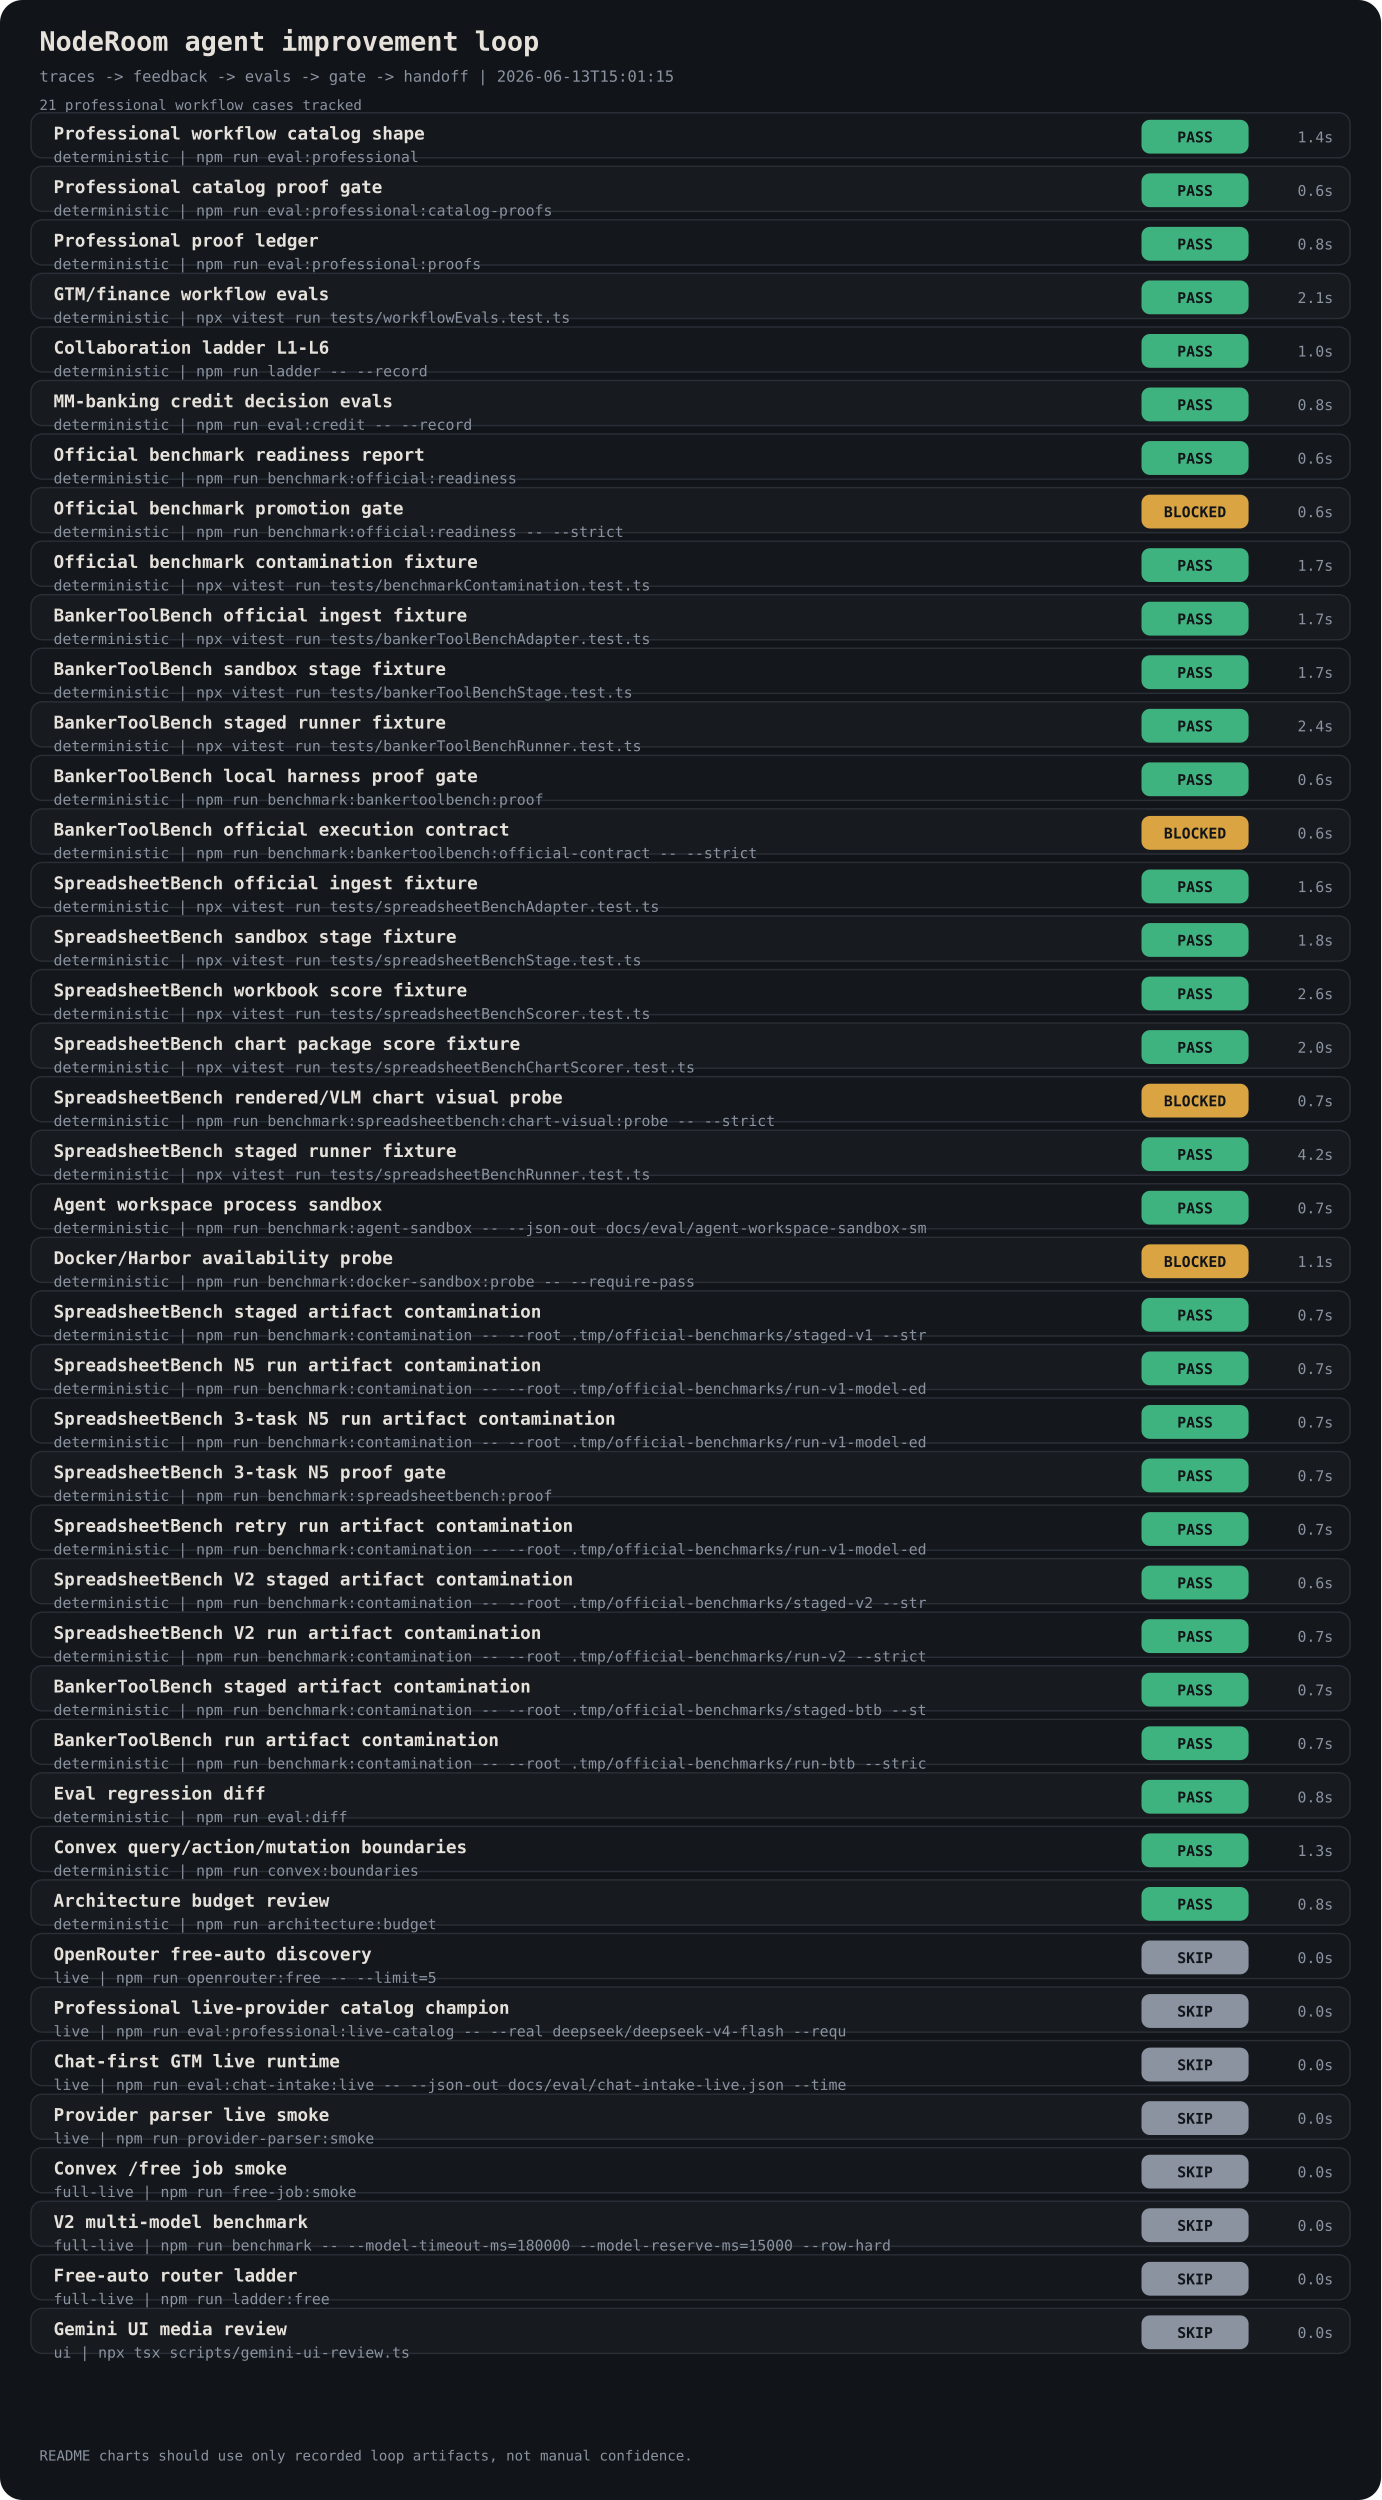
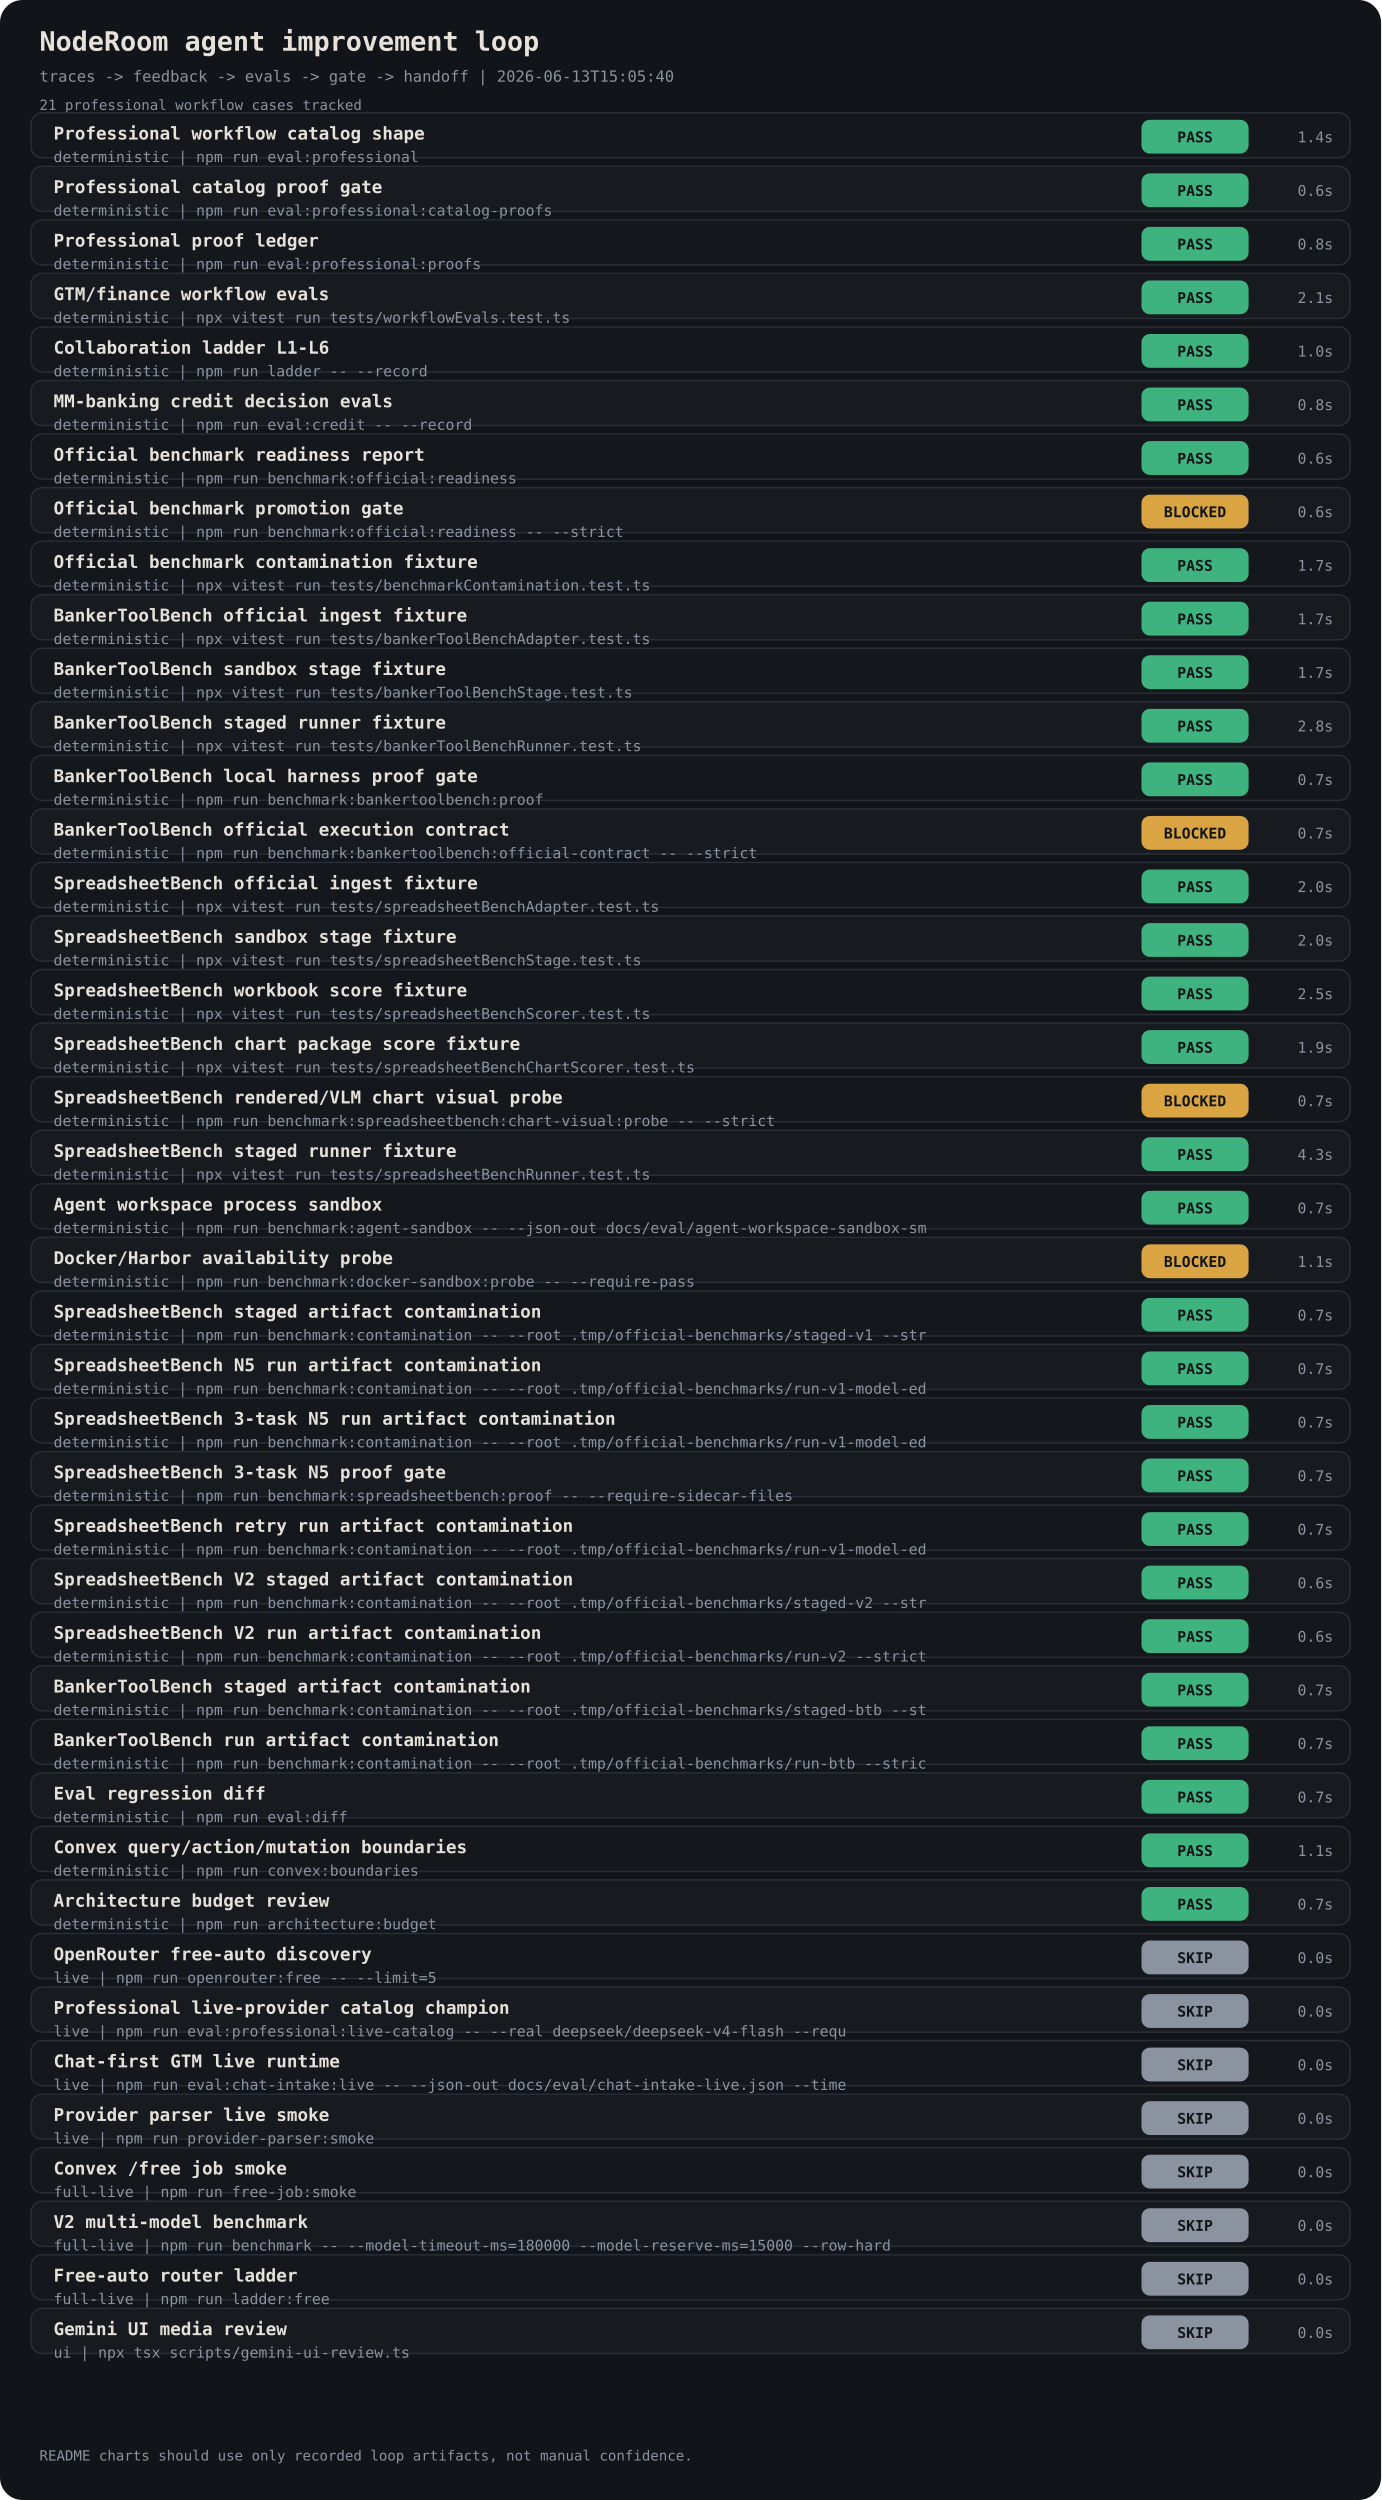
<svg xmlns="http://www.w3.org/2000/svg" width="980" height="1774" viewBox="0 0 980 1774" font-family="ui-monospace, 'JetBrains Mono', monospace">
  <rect width="980" height="1774" rx="16" fill="#111418" />
  <text x="28" y="36" fill="#E6E1DA" font-size="19" font-weight="700">NodeRoom agent improvement loop</text>
-   <text x="28" y="58" fill="#8B93A1" font-size="11">traces -&gt; feedback -&gt; evals -&gt; gate -&gt; handoff | 2026-06-13T15:01:15</text>
+   <text x="28" y="58" fill="#8B93A1" font-size="11">traces -&gt; feedback -&gt; evals -&gt; gate -&gt; handoff | 2026-06-13T15:05:40</text>
  <text x="28" y="78" fill="#8B93A1" font-size="10">21 professional workflow cases tracked</text>
  <rect x="22" y="80" width="936" height="32" rx="8" fill="#14181D" stroke="#2A2F37" />
  <text x="38" y="99" fill="#E6E1DA" font-size="12.5" font-weight="700">Professional workflow catalog shape</text>
  <text x="38" y="115" fill="#8B93A1" font-size="10.5">deterministic | npm run eval:professional</text>
  <rect x="810" y="85" width="76" height="24" rx="6" fill="#3FB37F" />
  <text x="848" y="101" fill="#111418" font-size="10.5" text-anchor="middle" font-weight="800">PASS</text>
  <text x="946" y="101" fill="#8B93A1" font-size="10.5" text-anchor="end">1.4s</text>
  <rect x="22" y="118" width="936" height="32" rx="8" fill="#171B20" stroke="#2A2F37" />
  <text x="38" y="137" fill="#E6E1DA" font-size="12.5" font-weight="700">Professional catalog proof gate</text>
  <text x="38" y="153" fill="#8B93A1" font-size="10.5">deterministic | npm run eval:professional:catalog-proofs</text>
  <rect x="810" y="123" width="76" height="24" rx="6" fill="#3FB37F" />
  <text x="848" y="139" fill="#111418" font-size="10.5" text-anchor="middle" font-weight="800">PASS</text>
  <text x="946" y="139" fill="#8B93A1" font-size="10.5" text-anchor="end">0.6s</text>
  <rect x="22" y="156" width="936" height="32" rx="8" fill="#14181D" stroke="#2A2F37" />
  <text x="38" y="175" fill="#E6E1DA" font-size="12.5" font-weight="700">Professional proof ledger</text>
  <text x="38" y="191" fill="#8B93A1" font-size="10.5">deterministic | npm run eval:professional:proofs</text>
  <rect x="810" y="161" width="76" height="24" rx="6" fill="#3FB37F" />
  <text x="848" y="177" fill="#111418" font-size="10.5" text-anchor="middle" font-weight="800">PASS</text>
  <text x="946" y="177" fill="#8B93A1" font-size="10.5" text-anchor="end">0.8s</text>
  <rect x="22" y="194" width="936" height="32" rx="8" fill="#171B20" stroke="#2A2F37" />
  <text x="38" y="213" fill="#E6E1DA" font-size="12.5" font-weight="700">GTM/finance workflow evals</text>
  <text x="38" y="229" fill="#8B93A1" font-size="10.5">deterministic | npx vitest run tests/workflowEvals.test.ts</text>
  <rect x="810" y="199" width="76" height="24" rx="6" fill="#3FB37F" />
  <text x="848" y="215" fill="#111418" font-size="10.5" text-anchor="middle" font-weight="800">PASS</text>
  <text x="946" y="215" fill="#8B93A1" font-size="10.5" text-anchor="end">2.1s</text>
  <rect x="22" y="232" width="936" height="32" rx="8" fill="#14181D" stroke="#2A2F37" />
  <text x="38" y="251" fill="#E6E1DA" font-size="12.5" font-weight="700">Collaboration ladder L1-L6</text>
  <text x="38" y="267" fill="#8B93A1" font-size="10.5">deterministic | npm run ladder -- --record</text>
  <rect x="810" y="237" width="76" height="24" rx="6" fill="#3FB37F" />
  <text x="848" y="253" fill="#111418" font-size="10.5" text-anchor="middle" font-weight="800">PASS</text>
  <text x="946" y="253" fill="#8B93A1" font-size="10.5" text-anchor="end">1.0s</text>
  <rect x="22" y="270" width="936" height="32" rx="8" fill="#171B20" stroke="#2A2F37" />
  <text x="38" y="289" fill="#E6E1DA" font-size="12.5" font-weight="700">MM-banking credit decision evals</text>
  <text x="38" y="305" fill="#8B93A1" font-size="10.5">deterministic | npm run eval:credit -- --record</text>
  <rect x="810" y="275" width="76" height="24" rx="6" fill="#3FB37F" />
  <text x="848" y="291" fill="#111418" font-size="10.5" text-anchor="middle" font-weight="800">PASS</text>
  <text x="946" y="291" fill="#8B93A1" font-size="10.5" text-anchor="end">0.8s</text>
  <rect x="22" y="308" width="936" height="32" rx="8" fill="#14181D" stroke="#2A2F37" />
  <text x="38" y="327" fill="#E6E1DA" font-size="12.5" font-weight="700">Official benchmark readiness report</text>
  <text x="38" y="343" fill="#8B93A1" font-size="10.5">deterministic | npm run benchmark:official:readiness</text>
  <rect x="810" y="313" width="76" height="24" rx="6" fill="#3FB37F" />
  <text x="848" y="329" fill="#111418" font-size="10.5" text-anchor="middle" font-weight="800">PASS</text>
  <text x="946" y="329" fill="#8B93A1" font-size="10.5" text-anchor="end">0.6s</text>
  <rect x="22" y="346" width="936" height="32" rx="8" fill="#171B20" stroke="#2A2F37" />
  <text x="38" y="365" fill="#E6E1DA" font-size="12.5" font-weight="700">Official benchmark promotion gate</text>
  <text x="38" y="381" fill="#8B93A1" font-size="10.5">deterministic | npm run benchmark:official:readiness -- --strict</text>
  <rect x="810" y="351" width="76" height="24" rx="6" fill="#D9A441" />
  <text x="848" y="367" fill="#111418" font-size="10.5" text-anchor="middle" font-weight="800">BLOCKED</text>
  <text x="946" y="367" fill="#8B93A1" font-size="10.5" text-anchor="end">0.6s</text>
  <rect x="22" y="384" width="936" height="32" rx="8" fill="#14181D" stroke="#2A2F37" />
  <text x="38" y="403" fill="#E6E1DA" font-size="12.5" font-weight="700">Official benchmark contamination fixture</text>
  <text x="38" y="419" fill="#8B93A1" font-size="10.5">deterministic | npx vitest run tests/benchmarkContamination.test.ts</text>
  <rect x="810" y="389" width="76" height="24" rx="6" fill="#3FB37F" />
  <text x="848" y="405" fill="#111418" font-size="10.5" text-anchor="middle" font-weight="800">PASS</text>
  <text x="946" y="405" fill="#8B93A1" font-size="10.5" text-anchor="end">1.7s</text>
  <rect x="22" y="422" width="936" height="32" rx="8" fill="#171B20" stroke="#2A2F37" />
  <text x="38" y="441" fill="#E6E1DA" font-size="12.5" font-weight="700">BankerToolBench official ingest fixture</text>
  <text x="38" y="457" fill="#8B93A1" font-size="10.5">deterministic | npx vitest run tests/bankerToolBenchAdapter.test.ts</text>
  <rect x="810" y="427" width="76" height="24" rx="6" fill="#3FB37F" />
  <text x="848" y="443" fill="#111418" font-size="10.5" text-anchor="middle" font-weight="800">PASS</text>
  <text x="946" y="443" fill="#8B93A1" font-size="10.5" text-anchor="end">1.7s</text>
  <rect x="22" y="460" width="936" height="32" rx="8" fill="#14181D" stroke="#2A2F37" />
  <text x="38" y="479" fill="#E6E1DA" font-size="12.5" font-weight="700">BankerToolBench sandbox stage fixture</text>
  <text x="38" y="495" fill="#8B93A1" font-size="10.5">deterministic | npx vitest run tests/bankerToolBenchStage.test.ts</text>
  <rect x="810" y="465" width="76" height="24" rx="6" fill="#3FB37F" />
  <text x="848" y="481" fill="#111418" font-size="10.5" text-anchor="middle" font-weight="800">PASS</text>
  <text x="946" y="481" fill="#8B93A1" font-size="10.5" text-anchor="end">1.7s</text>
  <rect x="22" y="498" width="936" height="32" rx="8" fill="#171B20" stroke="#2A2F37" />
  <text x="38" y="517" fill="#E6E1DA" font-size="12.5" font-weight="700">BankerToolBench staged runner fixture</text>
  <text x="38" y="533" fill="#8B93A1" font-size="10.5">deterministic | npx vitest run tests/bankerToolBenchRunner.test.ts</text>
  <rect x="810" y="503" width="76" height="24" rx="6" fill="#3FB37F" />
  <text x="848" y="519" fill="#111418" font-size="10.5" text-anchor="middle" font-weight="800">PASS</text>
-   <text x="946" y="519" fill="#8B93A1" font-size="10.5" text-anchor="end">2.4s</text>
+   <text x="946" y="519" fill="#8B93A1" font-size="10.5" text-anchor="end">2.8s</text>
  <rect x="22" y="536" width="936" height="32" rx="8" fill="#14181D" stroke="#2A2F37" />
  <text x="38" y="555" fill="#E6E1DA" font-size="12.5" font-weight="700">BankerToolBench local harness proof gate</text>
  <text x="38" y="571" fill="#8B93A1" font-size="10.5">deterministic | npm run benchmark:bankertoolbench:proof</text>
  <rect x="810" y="541" width="76" height="24" rx="6" fill="#3FB37F" />
  <text x="848" y="557" fill="#111418" font-size="10.5" text-anchor="middle" font-weight="800">PASS</text>
-   <text x="946" y="557" fill="#8B93A1" font-size="10.5" text-anchor="end">0.6s</text>
+   <text x="946" y="557" fill="#8B93A1" font-size="10.5" text-anchor="end">0.7s</text>
  <rect x="22" y="574" width="936" height="32" rx="8" fill="#171B20" stroke="#2A2F37" />
  <text x="38" y="593" fill="#E6E1DA" font-size="12.5" font-weight="700">BankerToolBench official execution contract</text>
  <text x="38" y="609" fill="#8B93A1" font-size="10.5">deterministic | npm run benchmark:bankertoolbench:official-contract -- --strict</text>
  <rect x="810" y="579" width="76" height="24" rx="6" fill="#D9A441" />
  <text x="848" y="595" fill="#111418" font-size="10.5" text-anchor="middle" font-weight="800">BLOCKED</text>
-   <text x="946" y="595" fill="#8B93A1" font-size="10.5" text-anchor="end">0.6s</text>
+   <text x="946" y="595" fill="#8B93A1" font-size="10.5" text-anchor="end">0.7s</text>
  <rect x="22" y="612" width="936" height="32" rx="8" fill="#14181D" stroke="#2A2F37" />
  <text x="38" y="631" fill="#E6E1DA" font-size="12.5" font-weight="700">SpreadsheetBench official ingest fixture</text>
  <text x="38" y="647" fill="#8B93A1" font-size="10.5">deterministic | npx vitest run tests/spreadsheetBenchAdapter.test.ts</text>
  <rect x="810" y="617" width="76" height="24" rx="6" fill="#3FB37F" />
  <text x="848" y="633" fill="#111418" font-size="10.5" text-anchor="middle" font-weight="800">PASS</text>
-   <text x="946" y="633" fill="#8B93A1" font-size="10.5" text-anchor="end">1.6s</text>
+   <text x="946" y="633" fill="#8B93A1" font-size="10.5" text-anchor="end">2.0s</text>
  <rect x="22" y="650" width="936" height="32" rx="8" fill="#171B20" stroke="#2A2F37" />
  <text x="38" y="669" fill="#E6E1DA" font-size="12.5" font-weight="700">SpreadsheetBench sandbox stage fixture</text>
  <text x="38" y="685" fill="#8B93A1" font-size="10.5">deterministic | npx vitest run tests/spreadsheetBenchStage.test.ts</text>
  <rect x="810" y="655" width="76" height="24" rx="6" fill="#3FB37F" />
  <text x="848" y="671" fill="#111418" font-size="10.5" text-anchor="middle" font-weight="800">PASS</text>
-   <text x="946" y="671" fill="#8B93A1" font-size="10.5" text-anchor="end">1.8s</text>
+   <text x="946" y="671" fill="#8B93A1" font-size="10.5" text-anchor="end">2.0s</text>
  <rect x="22" y="688" width="936" height="32" rx="8" fill="#14181D" stroke="#2A2F37" />
  <text x="38" y="707" fill="#E6E1DA" font-size="12.5" font-weight="700">SpreadsheetBench workbook score fixture</text>
  <text x="38" y="723" fill="#8B93A1" font-size="10.5">deterministic | npx vitest run tests/spreadsheetBenchScorer.test.ts</text>
  <rect x="810" y="693" width="76" height="24" rx="6" fill="#3FB37F" />
  <text x="848" y="709" fill="#111418" font-size="10.5" text-anchor="middle" font-weight="800">PASS</text>
-   <text x="946" y="709" fill="#8B93A1" font-size="10.5" text-anchor="end">2.6s</text>
+   <text x="946" y="709" fill="#8B93A1" font-size="10.5" text-anchor="end">2.5s</text>
  <rect x="22" y="726" width="936" height="32" rx="8" fill="#171B20" stroke="#2A2F37" />
  <text x="38" y="745" fill="#E6E1DA" font-size="12.5" font-weight="700">SpreadsheetBench chart package score fixture</text>
  <text x="38" y="761" fill="#8B93A1" font-size="10.5">deterministic | npx vitest run tests/spreadsheetBenchChartScorer.test.ts</text>
  <rect x="810" y="731" width="76" height="24" rx="6" fill="#3FB37F" />
  <text x="848" y="747" fill="#111418" font-size="10.5" text-anchor="middle" font-weight="800">PASS</text>
-   <text x="946" y="747" fill="#8B93A1" font-size="10.5" text-anchor="end">2.0s</text>
+   <text x="946" y="747" fill="#8B93A1" font-size="10.5" text-anchor="end">1.9s</text>
  <rect x="22" y="764" width="936" height="32" rx="8" fill="#14181D" stroke="#2A2F37" />
  <text x="38" y="783" fill="#E6E1DA" font-size="12.5" font-weight="700">SpreadsheetBench rendered/VLM chart visual probe</text>
  <text x="38" y="799" fill="#8B93A1" font-size="10.5">deterministic | npm run benchmark:spreadsheetbench:chart-visual:probe -- --strict</text>
  <rect x="810" y="769" width="76" height="24" rx="6" fill="#D9A441" />
  <text x="848" y="785" fill="#111418" font-size="10.5" text-anchor="middle" font-weight="800">BLOCKED</text>
  <text x="946" y="785" fill="#8B93A1" font-size="10.5" text-anchor="end">0.7s</text>
  <rect x="22" y="802" width="936" height="32" rx="8" fill="#171B20" stroke="#2A2F37" />
  <text x="38" y="821" fill="#E6E1DA" font-size="12.5" font-weight="700">SpreadsheetBench staged runner fixture</text>
  <text x="38" y="837" fill="#8B93A1" font-size="10.5">deterministic | npx vitest run tests/spreadsheetBenchRunner.test.ts</text>
  <rect x="810" y="807" width="76" height="24" rx="6" fill="#3FB37F" />
  <text x="848" y="823" fill="#111418" font-size="10.5" text-anchor="middle" font-weight="800">PASS</text>
-   <text x="946" y="823" fill="#8B93A1" font-size="10.5" text-anchor="end">4.2s</text>
+   <text x="946" y="823" fill="#8B93A1" font-size="10.5" text-anchor="end">4.3s</text>
  <rect x="22" y="840" width="936" height="32" rx="8" fill="#14181D" stroke="#2A2F37" />
  <text x="38" y="859" fill="#E6E1DA" font-size="12.5" font-weight="700">Agent workspace process sandbox</text>
  <text x="38" y="875" fill="#8B93A1" font-size="10.5">deterministic | npm run benchmark:agent-sandbox -- --json-out docs/eval/agent-workspace-sandbox-sm</text>
  <rect x="810" y="845" width="76" height="24" rx="6" fill="#3FB37F" />
  <text x="848" y="861" fill="#111418" font-size="10.5" text-anchor="middle" font-weight="800">PASS</text>
  <text x="946" y="861" fill="#8B93A1" font-size="10.5" text-anchor="end">0.7s</text>
  <rect x="22" y="878" width="936" height="32" rx="8" fill="#171B20" stroke="#2A2F37" />
  <text x="38" y="897" fill="#E6E1DA" font-size="12.5" font-weight="700">Docker/Harbor availability probe</text>
  <text x="38" y="913" fill="#8B93A1" font-size="10.5">deterministic | npm run benchmark:docker-sandbox:probe -- --require-pass</text>
  <rect x="810" y="883" width="76" height="24" rx="6" fill="#D9A441" />
  <text x="848" y="899" fill="#111418" font-size="10.5" text-anchor="middle" font-weight="800">BLOCKED</text>
  <text x="946" y="899" fill="#8B93A1" font-size="10.5" text-anchor="end">1.1s</text>
  <rect x="22" y="916" width="936" height="32" rx="8" fill="#14181D" stroke="#2A2F37" />
  <text x="38" y="935" fill="#E6E1DA" font-size="12.5" font-weight="700">SpreadsheetBench staged artifact contamination</text>
  <text x="38" y="951" fill="#8B93A1" font-size="10.5">deterministic | npm run benchmark:contamination -- --root .tmp/official-benchmarks/staged-v1 --str</text>
  <rect x="810" y="921" width="76" height="24" rx="6" fill="#3FB37F" />
  <text x="848" y="937" fill="#111418" font-size="10.5" text-anchor="middle" font-weight="800">PASS</text>
  <text x="946" y="937" fill="#8B93A1" font-size="10.5" text-anchor="end">0.7s</text>
  <rect x="22" y="954" width="936" height="32" rx="8" fill="#171B20" stroke="#2A2F37" />
  <text x="38" y="973" fill="#E6E1DA" font-size="12.5" font-weight="700">SpreadsheetBench N5 run artifact contamination</text>
  <text x="38" y="989" fill="#8B93A1" font-size="10.5">deterministic | npm run benchmark:contamination -- --root .tmp/official-benchmarks/run-v1-model-ed</text>
  <rect x="810" y="959" width="76" height="24" rx="6" fill="#3FB37F" />
  <text x="848" y="975" fill="#111418" font-size="10.5" text-anchor="middle" font-weight="800">PASS</text>
  <text x="946" y="975" fill="#8B93A1" font-size="10.5" text-anchor="end">0.7s</text>
  <rect x="22" y="992" width="936" height="32" rx="8" fill="#14181D" stroke="#2A2F37" />
  <text x="38" y="1011" fill="#E6E1DA" font-size="12.5" font-weight="700">SpreadsheetBench 3-task N5 run artifact contamination</text>
  <text x="38" y="1027" fill="#8B93A1" font-size="10.5">deterministic | npm run benchmark:contamination -- --root .tmp/official-benchmarks/run-v1-model-ed</text>
  <rect x="810" y="997" width="76" height="24" rx="6" fill="#3FB37F" />
  <text x="848" y="1013" fill="#111418" font-size="10.5" text-anchor="middle" font-weight="800">PASS</text>
  <text x="946" y="1013" fill="#8B93A1" font-size="10.5" text-anchor="end">0.7s</text>
  <rect x="22" y="1030" width="936" height="32" rx="8" fill="#171B20" stroke="#2A2F37" />
  <text x="38" y="1049" fill="#E6E1DA" font-size="12.5" font-weight="700">SpreadsheetBench 3-task N5 proof gate</text>
-   <text x="38" y="1065" fill="#8B93A1" font-size="10.5">deterministic | npm run benchmark:spreadsheetbench:proof</text>
+   <text x="38" y="1065" fill="#8B93A1" font-size="10.5">deterministic | npm run benchmark:spreadsheetbench:proof -- --require-sidecar-files</text>
  <rect x="810" y="1035" width="76" height="24" rx="6" fill="#3FB37F" />
  <text x="848" y="1051" fill="#111418" font-size="10.5" text-anchor="middle" font-weight="800">PASS</text>
  <text x="946" y="1051" fill="#8B93A1" font-size="10.5" text-anchor="end">0.7s</text>
  <rect x="22" y="1068" width="936" height="32" rx="8" fill="#14181D" stroke="#2A2F37" />
  <text x="38" y="1087" fill="#E6E1DA" font-size="12.5" font-weight="700">SpreadsheetBench retry run artifact contamination</text>
  <text x="38" y="1103" fill="#8B93A1" font-size="10.5">deterministic | npm run benchmark:contamination -- --root .tmp/official-benchmarks/run-v1-model-ed</text>
  <rect x="810" y="1073" width="76" height="24" rx="6" fill="#3FB37F" />
  <text x="848" y="1089" fill="#111418" font-size="10.5" text-anchor="middle" font-weight="800">PASS</text>
  <text x="946" y="1089" fill="#8B93A1" font-size="10.5" text-anchor="end">0.7s</text>
  <rect x="22" y="1106" width="936" height="32" rx="8" fill="#171B20" stroke="#2A2F37" />
  <text x="38" y="1125" fill="#E6E1DA" font-size="12.5" font-weight="700">SpreadsheetBench V2 staged artifact contamination</text>
  <text x="38" y="1141" fill="#8B93A1" font-size="10.5">deterministic | npm run benchmark:contamination -- --root .tmp/official-benchmarks/staged-v2 --str</text>
  <rect x="810" y="1111" width="76" height="24" rx="6" fill="#3FB37F" />
  <text x="848" y="1127" fill="#111418" font-size="10.5" text-anchor="middle" font-weight="800">PASS</text>
  <text x="946" y="1127" fill="#8B93A1" font-size="10.5" text-anchor="end">0.6s</text>
  <rect x="22" y="1144" width="936" height="32" rx="8" fill="#14181D" stroke="#2A2F37" />
  <text x="38" y="1163" fill="#E6E1DA" font-size="12.5" font-weight="700">SpreadsheetBench V2 run artifact contamination</text>
  <text x="38" y="1179" fill="#8B93A1" font-size="10.5">deterministic | npm run benchmark:contamination -- --root .tmp/official-benchmarks/run-v2 --strict</text>
  <rect x="810" y="1149" width="76" height="24" rx="6" fill="#3FB37F" />
  <text x="848" y="1165" fill="#111418" font-size="10.5" text-anchor="middle" font-weight="800">PASS</text>
-   <text x="946" y="1165" fill="#8B93A1" font-size="10.5" text-anchor="end">0.7s</text>
+   <text x="946" y="1165" fill="#8B93A1" font-size="10.5" text-anchor="end">0.6s</text>
  <rect x="22" y="1182" width="936" height="32" rx="8" fill="#171B20" stroke="#2A2F37" />
  <text x="38" y="1201" fill="#E6E1DA" font-size="12.5" font-weight="700">BankerToolBench staged artifact contamination</text>
  <text x="38" y="1217" fill="#8B93A1" font-size="10.5">deterministic | npm run benchmark:contamination -- --root .tmp/official-benchmarks/staged-btb --st</text>
  <rect x="810" y="1187" width="76" height="24" rx="6" fill="#3FB37F" />
  <text x="848" y="1203" fill="#111418" font-size="10.5" text-anchor="middle" font-weight="800">PASS</text>
  <text x="946" y="1203" fill="#8B93A1" font-size="10.5" text-anchor="end">0.7s</text>
  <rect x="22" y="1220" width="936" height="32" rx="8" fill="#14181D" stroke="#2A2F37" />
  <text x="38" y="1239" fill="#E6E1DA" font-size="12.5" font-weight="700">BankerToolBench run artifact contamination</text>
  <text x="38" y="1255" fill="#8B93A1" font-size="10.5">deterministic | npm run benchmark:contamination -- --root .tmp/official-benchmarks/run-btb --stric</text>
  <rect x="810" y="1225" width="76" height="24" rx="6" fill="#3FB37F" />
  <text x="848" y="1241" fill="#111418" font-size="10.5" text-anchor="middle" font-weight="800">PASS</text>
  <text x="946" y="1241" fill="#8B93A1" font-size="10.5" text-anchor="end">0.7s</text>
  <rect x="22" y="1258" width="936" height="32" rx="8" fill="#171B20" stroke="#2A2F37" />
  <text x="38" y="1277" fill="#E6E1DA" font-size="12.5" font-weight="700">Eval regression diff</text>
  <text x="38" y="1293" fill="#8B93A1" font-size="10.5">deterministic | npm run eval:diff</text>
  <rect x="810" y="1263" width="76" height="24" rx="6" fill="#3FB37F" />
  <text x="848" y="1279" fill="#111418" font-size="10.5" text-anchor="middle" font-weight="800">PASS</text>
-   <text x="946" y="1279" fill="#8B93A1" font-size="10.5" text-anchor="end">0.8s</text>
+   <text x="946" y="1279" fill="#8B93A1" font-size="10.5" text-anchor="end">0.7s</text>
  <rect x="22" y="1296" width="936" height="32" rx="8" fill="#14181D" stroke="#2A2F37" />
  <text x="38" y="1315" fill="#E6E1DA" font-size="12.5" font-weight="700">Convex query/action/mutation boundaries</text>
  <text x="38" y="1331" fill="#8B93A1" font-size="10.5">deterministic | npm run convex:boundaries</text>
  <rect x="810" y="1301" width="76" height="24" rx="6" fill="#3FB37F" />
  <text x="848" y="1317" fill="#111418" font-size="10.5" text-anchor="middle" font-weight="800">PASS</text>
-   <text x="946" y="1317" fill="#8B93A1" font-size="10.5" text-anchor="end">1.3s</text>
+   <text x="946" y="1317" fill="#8B93A1" font-size="10.5" text-anchor="end">1.1s</text>
  <rect x="22" y="1334" width="936" height="32" rx="8" fill="#171B20" stroke="#2A2F37" />
  <text x="38" y="1353" fill="#E6E1DA" font-size="12.5" font-weight="700">Architecture budget review</text>
  <text x="38" y="1369" fill="#8B93A1" font-size="10.5">deterministic | npm run architecture:budget</text>
  <rect x="810" y="1339" width="76" height="24" rx="6" fill="#3FB37F" />
  <text x="848" y="1355" fill="#111418" font-size="10.5" text-anchor="middle" font-weight="800">PASS</text>
-   <text x="946" y="1355" fill="#8B93A1" font-size="10.5" text-anchor="end">0.8s</text>
+   <text x="946" y="1355" fill="#8B93A1" font-size="10.5" text-anchor="end">0.7s</text>
  <rect x="22" y="1372" width="936" height="32" rx="8" fill="#14181D" stroke="#2A2F37" />
  <text x="38" y="1391" fill="#E6E1DA" font-size="12.5" font-weight="700">OpenRouter free-auto discovery</text>
  <text x="38" y="1407" fill="#8B93A1" font-size="10.5">live | npm run openrouter:free -- --limit=5</text>
  <rect x="810" y="1377" width="76" height="24" rx="6" fill="#8B93A1" />
  <text x="848" y="1393" fill="#111418" font-size="10.5" text-anchor="middle" font-weight="800">SKIP</text>
  <text x="946" y="1393" fill="#8B93A1" font-size="10.5" text-anchor="end">0.0s</text>
  <rect x="22" y="1410" width="936" height="32" rx="8" fill="#171B20" stroke="#2A2F37" />
  <text x="38" y="1429" fill="#E6E1DA" font-size="12.5" font-weight="700">Professional live-provider catalog champion</text>
  <text x="38" y="1445" fill="#8B93A1" font-size="10.5">live | npm run eval:professional:live-catalog -- --real deepseek/deepseek-v4-flash --requ</text>
  <rect x="810" y="1415" width="76" height="24" rx="6" fill="#8B93A1" />
  <text x="848" y="1431" fill="#111418" font-size="10.5" text-anchor="middle" font-weight="800">SKIP</text>
  <text x="946" y="1431" fill="#8B93A1" font-size="10.5" text-anchor="end">0.0s</text>
  <rect x="22" y="1448" width="936" height="32" rx="8" fill="#14181D" stroke="#2A2F37" />
  <text x="38" y="1467" fill="#E6E1DA" font-size="12.5" font-weight="700">Chat-first GTM live runtime</text>
  <text x="38" y="1483" fill="#8B93A1" font-size="10.5">live | npm run eval:chat-intake:live -- --json-out docs/eval/chat-intake-live.json --time</text>
  <rect x="810" y="1453" width="76" height="24" rx="6" fill="#8B93A1" />
  <text x="848" y="1469" fill="#111418" font-size="10.5" text-anchor="middle" font-weight="800">SKIP</text>
  <text x="946" y="1469" fill="#8B93A1" font-size="10.5" text-anchor="end">0.0s</text>
  <rect x="22" y="1486" width="936" height="32" rx="8" fill="#171B20" stroke="#2A2F37" />
  <text x="38" y="1505" fill="#E6E1DA" font-size="12.5" font-weight="700">Provider parser live smoke</text>
  <text x="38" y="1521" fill="#8B93A1" font-size="10.5">live | npm run provider-parser:smoke</text>
  <rect x="810" y="1491" width="76" height="24" rx="6" fill="#8B93A1" />
  <text x="848" y="1507" fill="#111418" font-size="10.5" text-anchor="middle" font-weight="800">SKIP</text>
  <text x="946" y="1507" fill="#8B93A1" font-size="10.5" text-anchor="end">0.0s</text>
  <rect x="22" y="1524" width="936" height="32" rx="8" fill="#14181D" stroke="#2A2F37" />
  <text x="38" y="1543" fill="#E6E1DA" font-size="12.5" font-weight="700">Convex /free job smoke</text>
  <text x="38" y="1559" fill="#8B93A1" font-size="10.5">full-live | npm run free-job:smoke</text>
  <rect x="810" y="1529" width="76" height="24" rx="6" fill="#8B93A1" />
  <text x="848" y="1545" fill="#111418" font-size="10.5" text-anchor="middle" font-weight="800">SKIP</text>
  <text x="946" y="1545" fill="#8B93A1" font-size="10.5" text-anchor="end">0.0s</text>
  <rect x="22" y="1562" width="936" height="32" rx="8" fill="#171B20" stroke="#2A2F37" />
  <text x="38" y="1581" fill="#E6E1DA" font-size="12.5" font-weight="700">V2 multi-model benchmark</text>
  <text x="38" y="1597" fill="#8B93A1" font-size="10.5">full-live | npm run benchmark -- --model-timeout-ms=180000 --model-reserve-ms=15000 --row-hard</text>
  <rect x="810" y="1567" width="76" height="24" rx="6" fill="#8B93A1" />
  <text x="848" y="1583" fill="#111418" font-size="10.5" text-anchor="middle" font-weight="800">SKIP</text>
  <text x="946" y="1583" fill="#8B93A1" font-size="10.5" text-anchor="end">0.0s</text>
  <rect x="22" y="1600" width="936" height="32" rx="8" fill="#14181D" stroke="#2A2F37" />
  <text x="38" y="1619" fill="#E6E1DA" font-size="12.5" font-weight="700">Free-auto router ladder</text>
  <text x="38" y="1635" fill="#8B93A1" font-size="10.5">full-live | npm run ladder:free</text>
  <rect x="810" y="1605" width="76" height="24" rx="6" fill="#8B93A1" />
  <text x="848" y="1621" fill="#111418" font-size="10.5" text-anchor="middle" font-weight="800">SKIP</text>
  <text x="946" y="1621" fill="#8B93A1" font-size="10.5" text-anchor="end">0.0s</text>
  <rect x="22" y="1638" width="936" height="32" rx="8" fill="#171B20" stroke="#2A2F37" />
  <text x="38" y="1657" fill="#E6E1DA" font-size="12.5" font-weight="700">Gemini UI media review</text>
  <text x="38" y="1673" fill="#8B93A1" font-size="10.5">ui | npx tsx scripts/gemini-ui-review.ts</text>
  <rect x="810" y="1643" width="76" height="24" rx="6" fill="#8B93A1" />
  <text x="848" y="1659" fill="#111418" font-size="10.5" text-anchor="middle" font-weight="800">SKIP</text>
  <text x="946" y="1659" fill="#8B93A1" font-size="10.5" text-anchor="end">0.0s</text>
  <text x="28" y="1746" fill="#8B93A1" font-size="10">README charts should use only recorded loop artifacts, not manual confidence.</text>
</svg>
